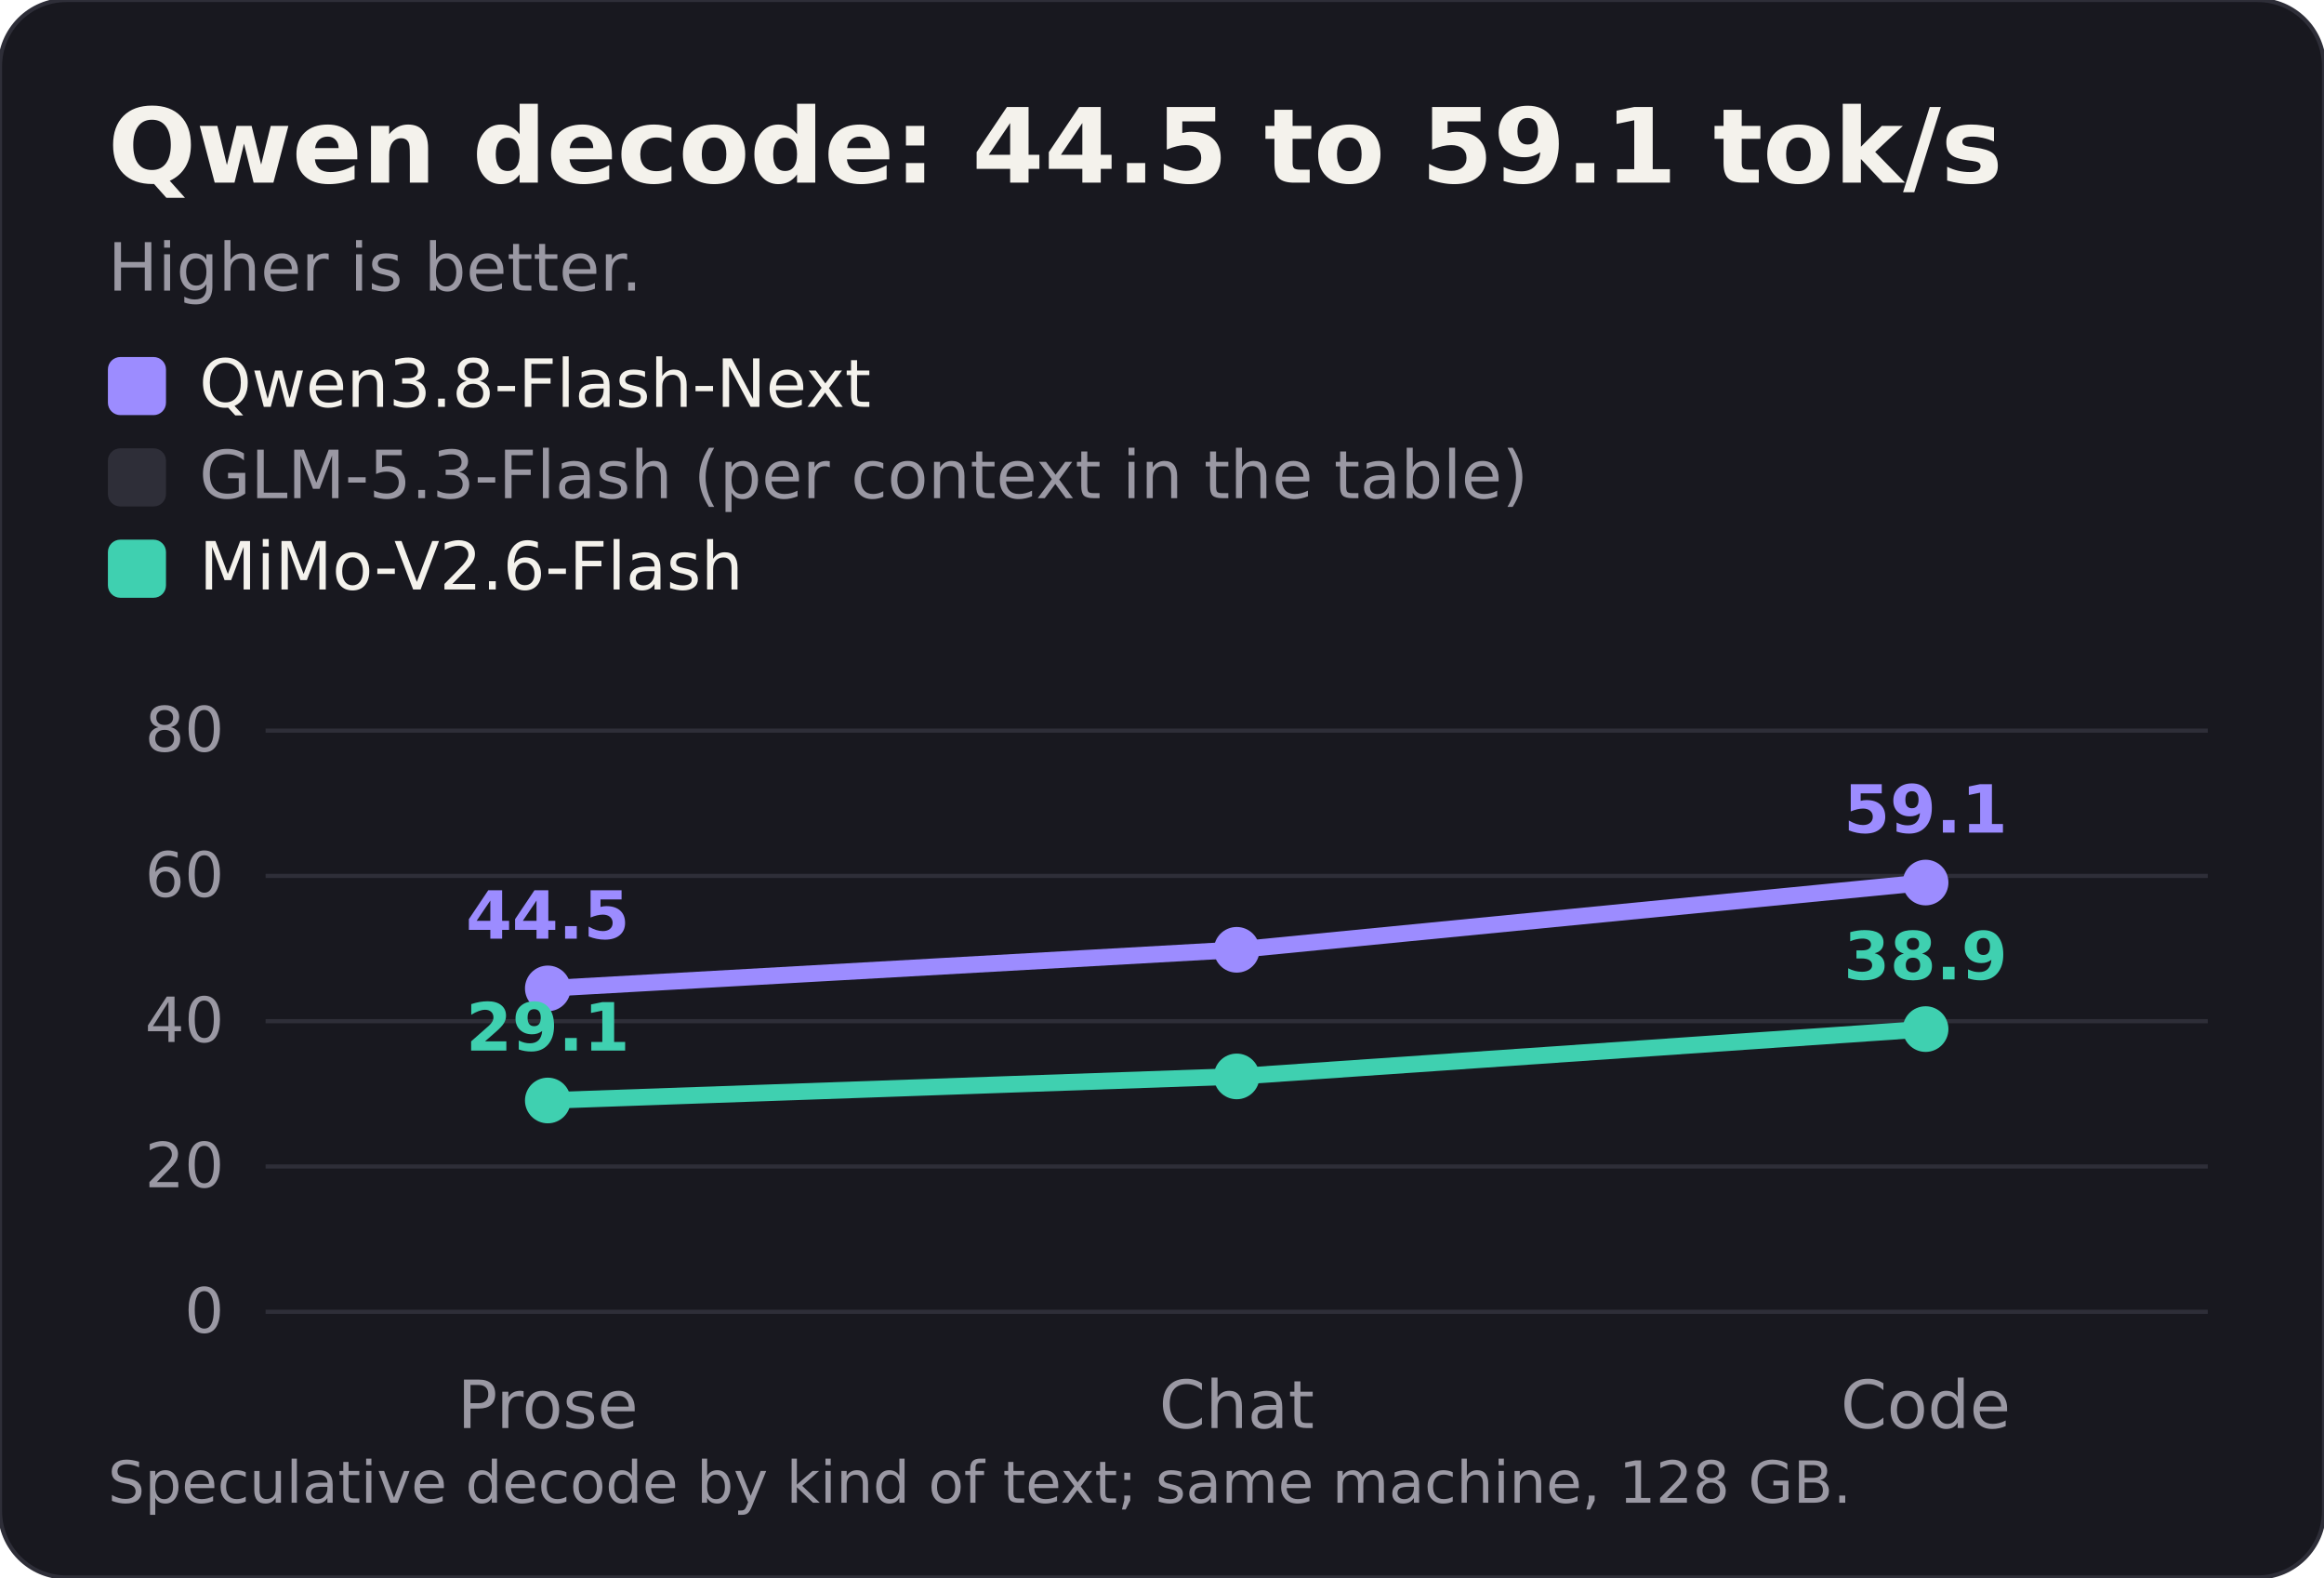
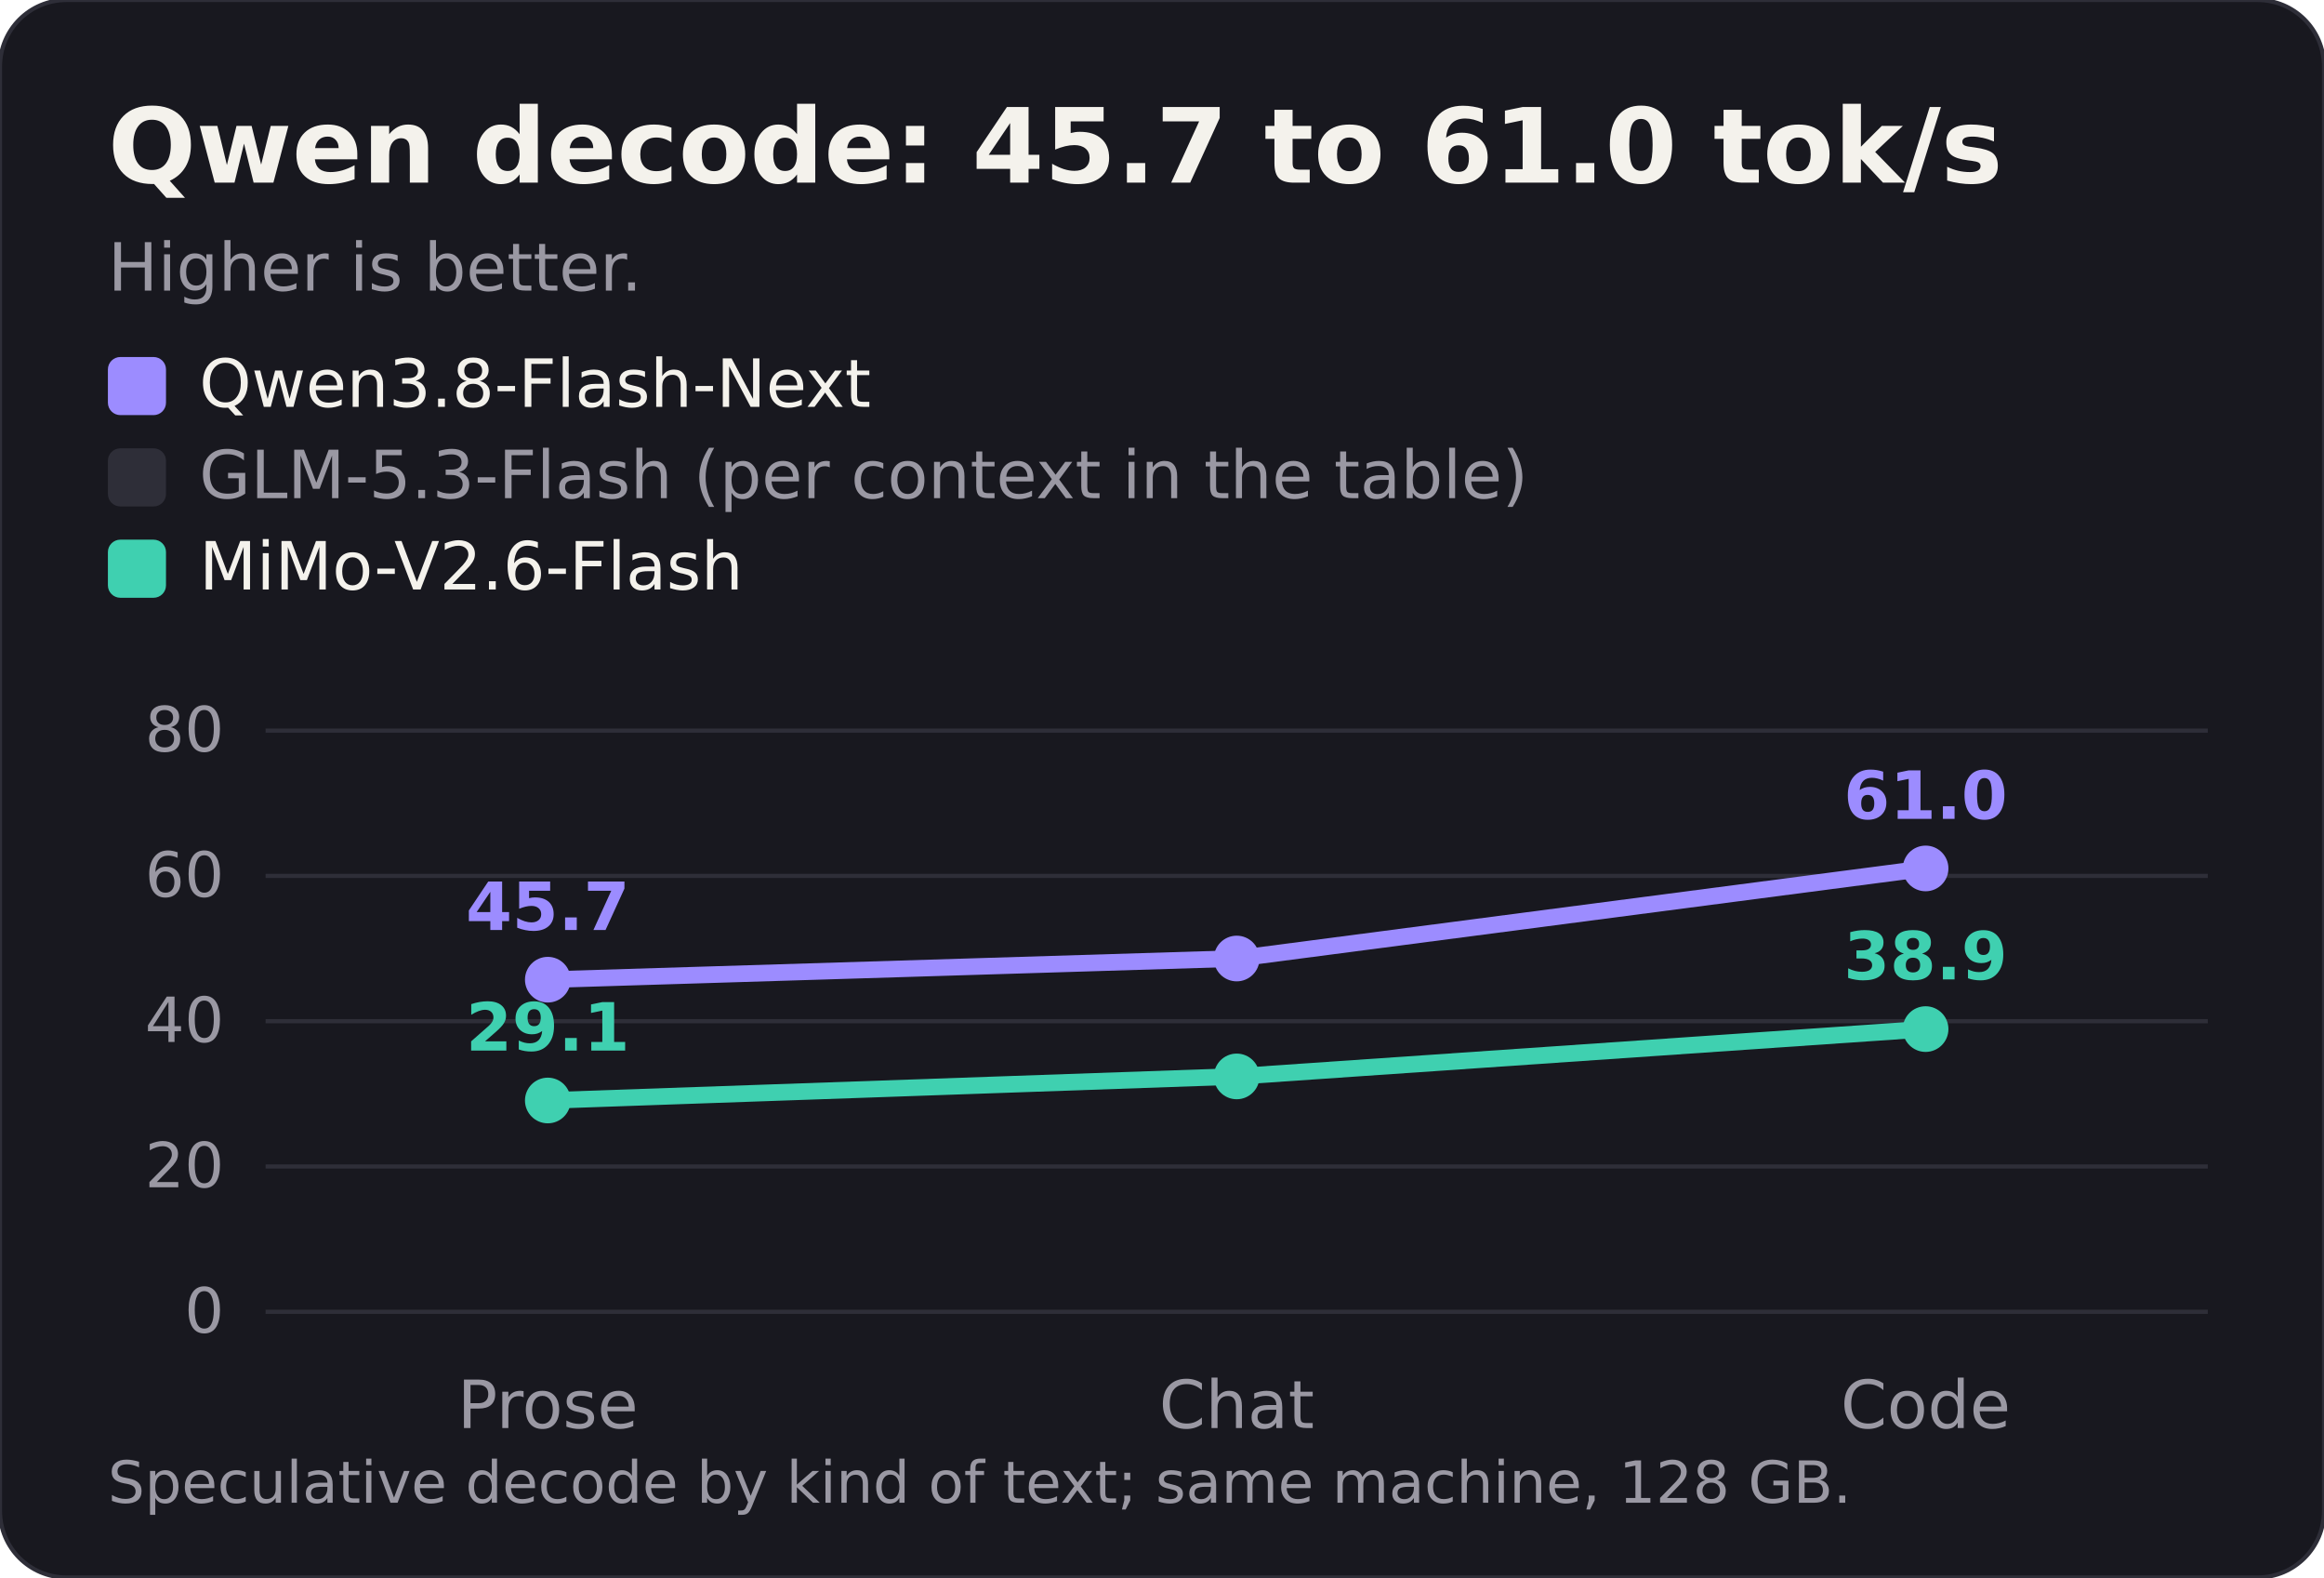
<svg xmlns="http://www.w3.org/2000/svg" width="560" height="380" viewBox="0 0 560 380" font-family="'Ubuntu Sans','DejaVu Sans',Helvetica,Arial,sans-serif">
  <rect width="560" height="380" rx="16" fill="#18181F" stroke="#2E2E38" />
-   <text x="26" y="44" fill="#F4F2EC" font-size="25" text-anchor="start" font-weight="700">Qwen decode: 44.5 to 59.1 tok/s</text>
+   <text x="26" y="44" fill="#F4F2EC" font-size="25" text-anchor="start" font-weight="700">Qwen decode: 45.7 to 61.0 tok/s</text>
  <text x="26" y="70" fill="#9A98A3" font-size="16" text-anchor="start" font-weight="400">Higher is better.</text>
  <line x1="64" x2="532" y1="316.0" y2="316.0" stroke="#2E2E38" />
  <text x="54" y="321.0" fill="#9A98A3" font-size="15" text-anchor="end" font-weight="400">0</text>
  <line x1="64" x2="532" y1="281.0" y2="281.0" stroke="#2E2E38" />
  <text x="54" y="286.0" fill="#9A98A3" font-size="15" text-anchor="end" font-weight="400">20</text>
  <line x1="64" x2="532" y1="246.0" y2="246.0" stroke="#2E2E38" />
  <text x="54" y="251.0" fill="#9A98A3" font-size="15" text-anchor="end" font-weight="400">40</text>
  <line x1="64" x2="532" y1="211.0" y2="211.0" stroke="#2E2E38" />
  <text x="54" y="216.0" fill="#9A98A3" font-size="15" text-anchor="end" font-weight="400">60</text>
  <line x1="64" x2="532" y1="176.0" y2="176.0" stroke="#2E2E38" />
  <text x="54" y="181.0" fill="#9A98A3" font-size="15" text-anchor="end" font-weight="400">80</text>
  <text x="132.0" y="344" fill="#9A98A3" font-size="16" text-anchor="middle" font-weight="400">Prose</text>
  <text x="298.0" y="344" fill="#9A98A3" font-size="16" text-anchor="middle" font-weight="400">Chat</text>
  <text x="464.0" y="344" fill="#9A98A3" font-size="16" text-anchor="middle" font-weight="400">Code</text>
  <rect x="26" y="86" width="14" height="14" rx="3" fill="#9C8CFF" />
  <text x="48" y="98" fill="#F4F2EC" font-size="16" text-anchor="start" font-weight="400">Qwen3.8-Flash-Next</text>
-   <polyline fill="none" stroke="#9C8CFF" stroke-width="4" stroke-linejoin="round" stroke-linecap="round" points="132.0,238.1 298.0,228.8 464.0,212.6" />
-   <circle cx="132.0" cy="238.1" r="5.5" fill="#9C8CFF" />
-   <text x="132.0" y="226.125" fill="#9C8CFF" font-size="16" text-anchor="middle" font-weight="700">44.5</text>
-   <circle cx="298.0" cy="228.8" r="5.5" fill="#9C8CFF" />
-   <circle cx="464.0" cy="212.6" r="5.5" fill="#9C8CFF" />
-   <text x="464.0" y="200.575" fill="#9C8CFF" font-size="16" text-anchor="middle" font-weight="700">59.1</text>
+   <polyline fill="none" stroke="#9C8CFF" stroke-width="4" stroke-linejoin="round" stroke-linecap="round" points="132.0,236.0 298.0,230.9 464.0,209.2" />
+   <circle cx="132.0" cy="236.0" r="5.5" fill="#9C8CFF" />
+   <text x="132.0" y="224.025" fill="#9C8CFF" font-size="16" text-anchor="middle" font-weight="700">45.7</text>
+   <circle cx="298.0" cy="230.9" r="5.5" fill="#9C8CFF" />
+   <circle cx="464.0" cy="209.2" r="5.5" fill="#9C8CFF" />
+   <text x="464.0" y="197.25" fill="#9C8CFF" font-size="16" text-anchor="middle" font-weight="700">61.0</text>
  <rect x="26" y="108" width="14" height="14" rx="3" fill="#2E2E38" />
  <text x="48" y="120" fill="#9A98A3" font-size="16" text-anchor="start" font-weight="400">GLM-5.3-Flash (per context in the table)</text>
  <rect x="26" y="130" width="14" height="14" rx="3" fill="#3FD0B0" />
  <text x="48" y="142" fill="#F4F2EC" font-size="16" text-anchor="start" font-weight="400">MiMo-V2.6-Flash</text>
  <polyline fill="none" stroke="#3FD0B0" stroke-width="4" stroke-linejoin="round" stroke-linecap="round" points="132.0,265.1 298.0,259.3 464.0,247.9" />
  <circle cx="132.0" cy="265.1" r="5.5" fill="#3FD0B0" />
  <text x="132.0" y="253.075" fill="#3FD0B0" font-size="16" text-anchor="middle" font-weight="700">29.1</text>
  <circle cx="298.0" cy="259.3" r="5.5" fill="#3FD0B0" />
  <circle cx="464.0" cy="247.9" r="5.5" fill="#3FD0B0" />
  <text x="464.0" y="235.925" fill="#3FD0B0" font-size="16" text-anchor="middle" font-weight="700">38.9</text>
  <text x="26" y="362" fill="#9A98A3" font-size="14" text-anchor="start" font-weight="400">Speculative decode by kind of text; same machine, 128 GB.</text>
</svg>
